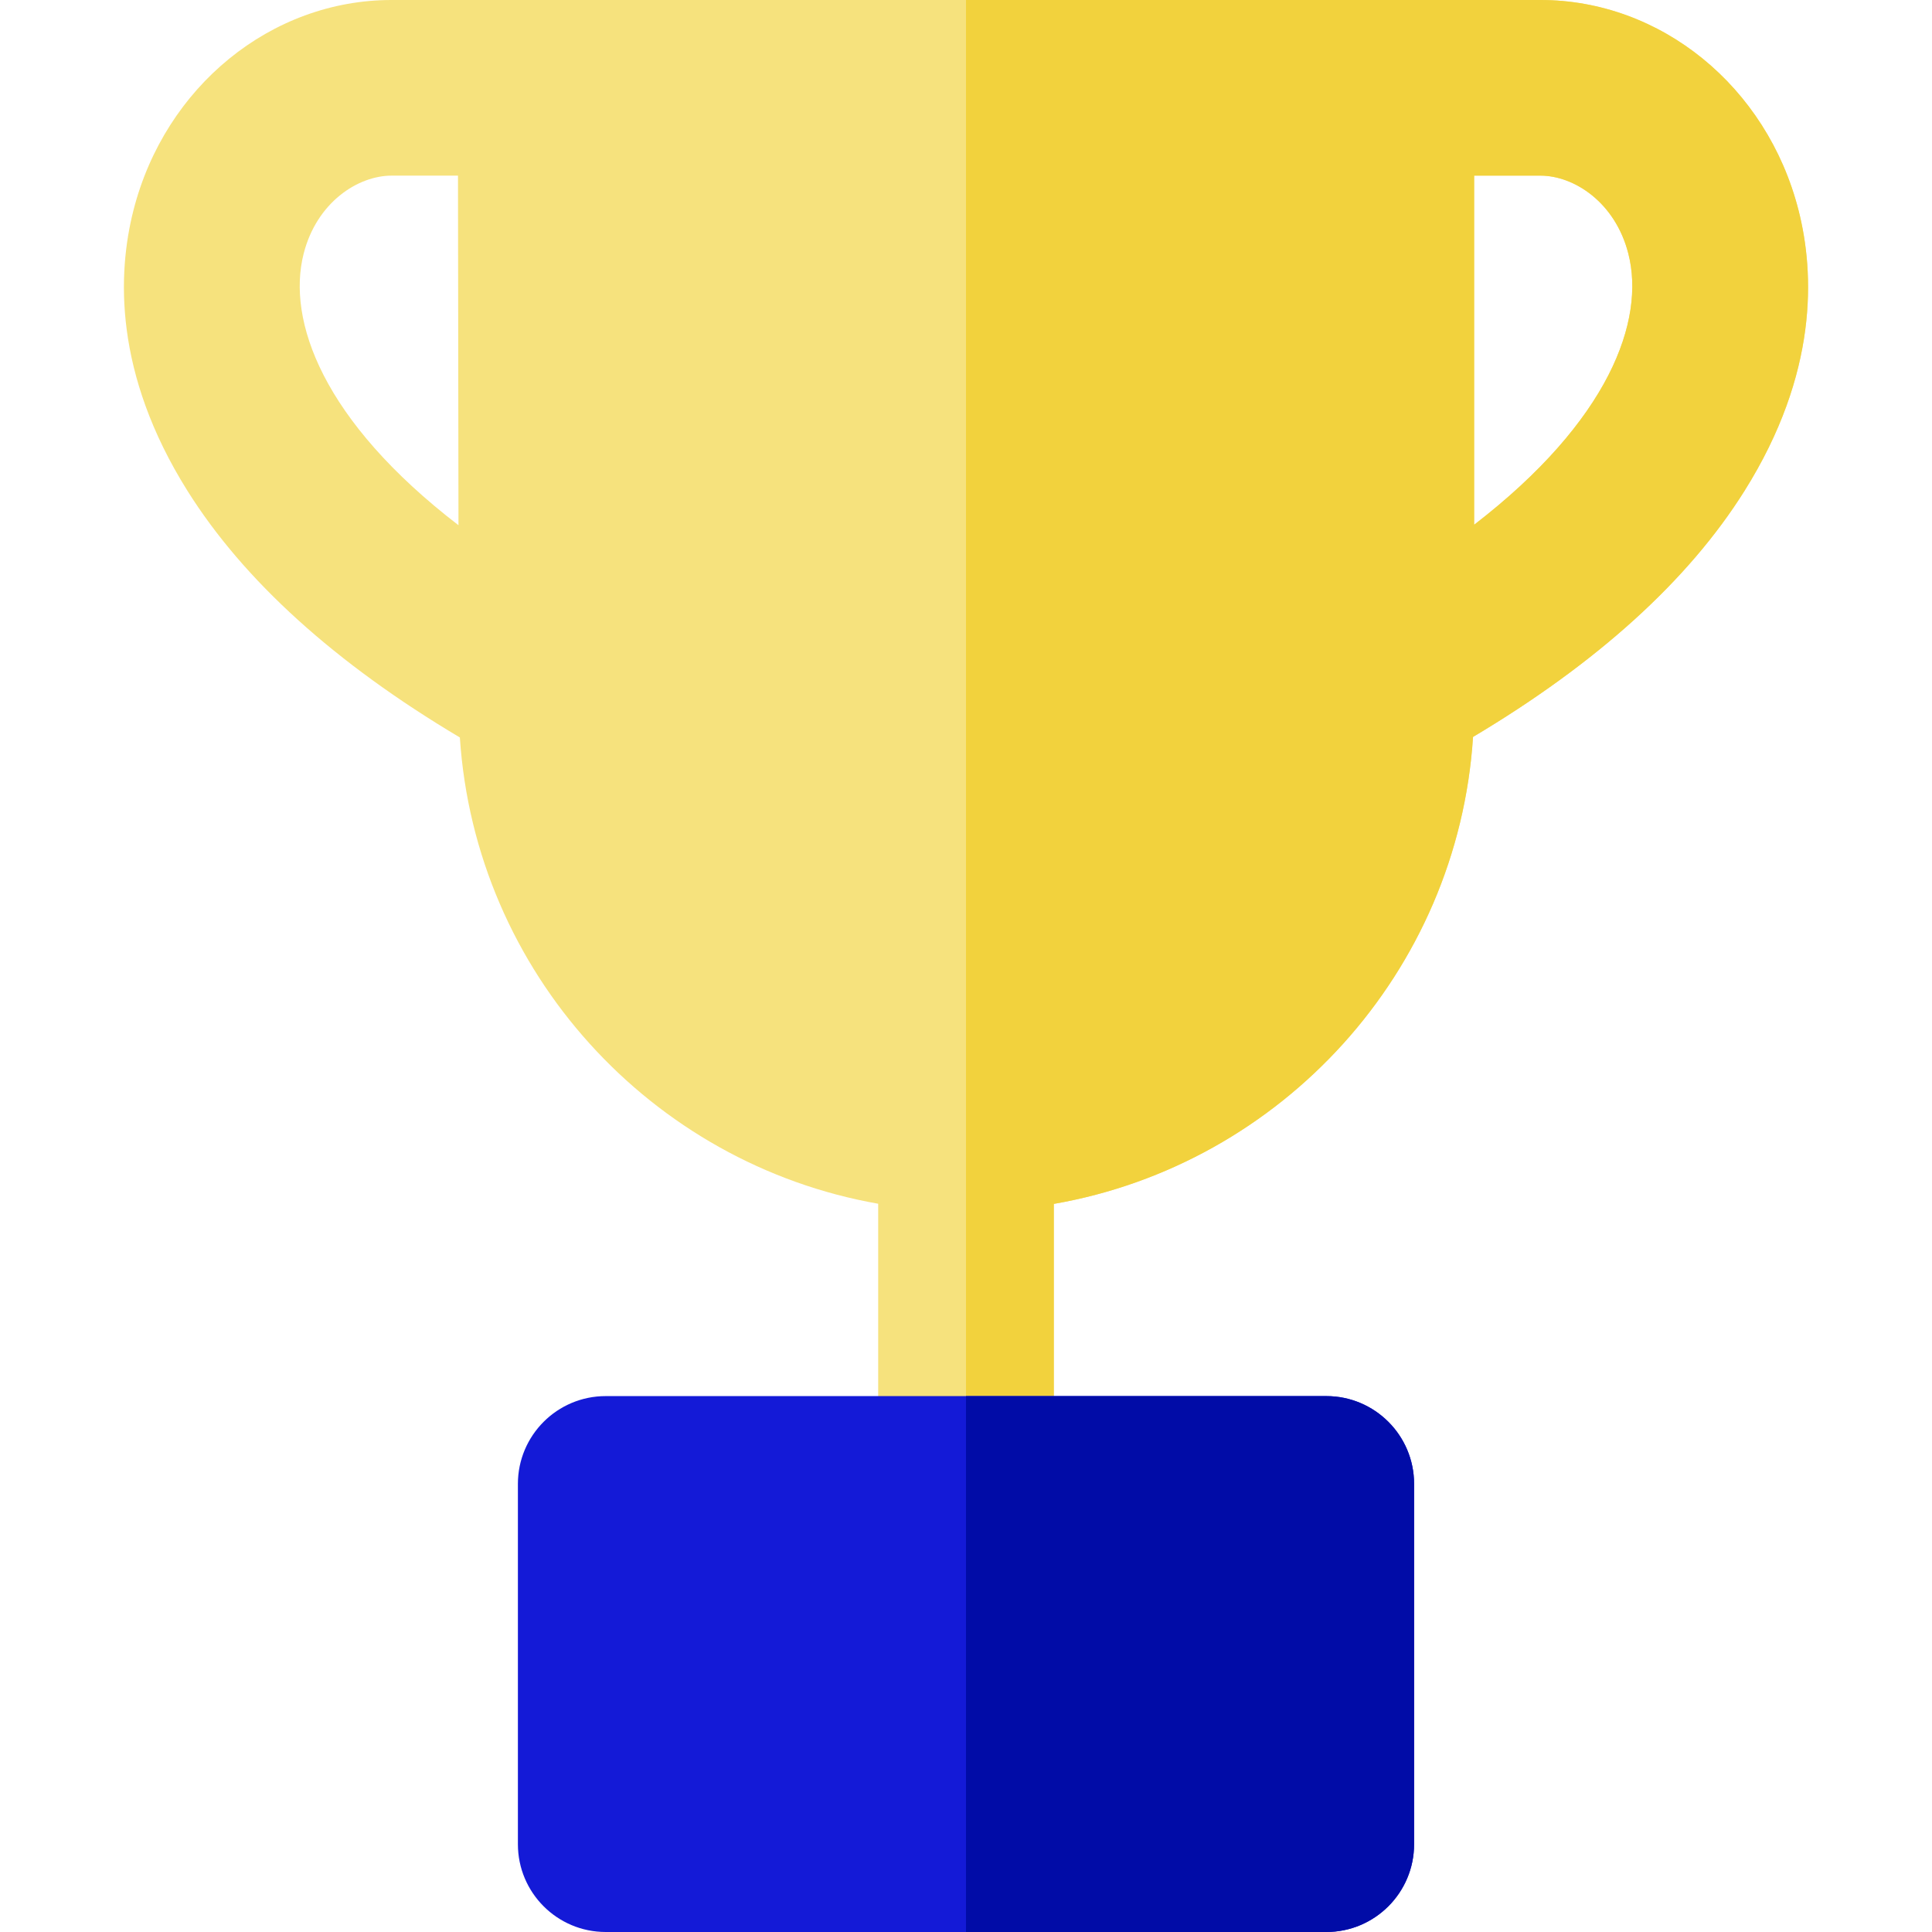
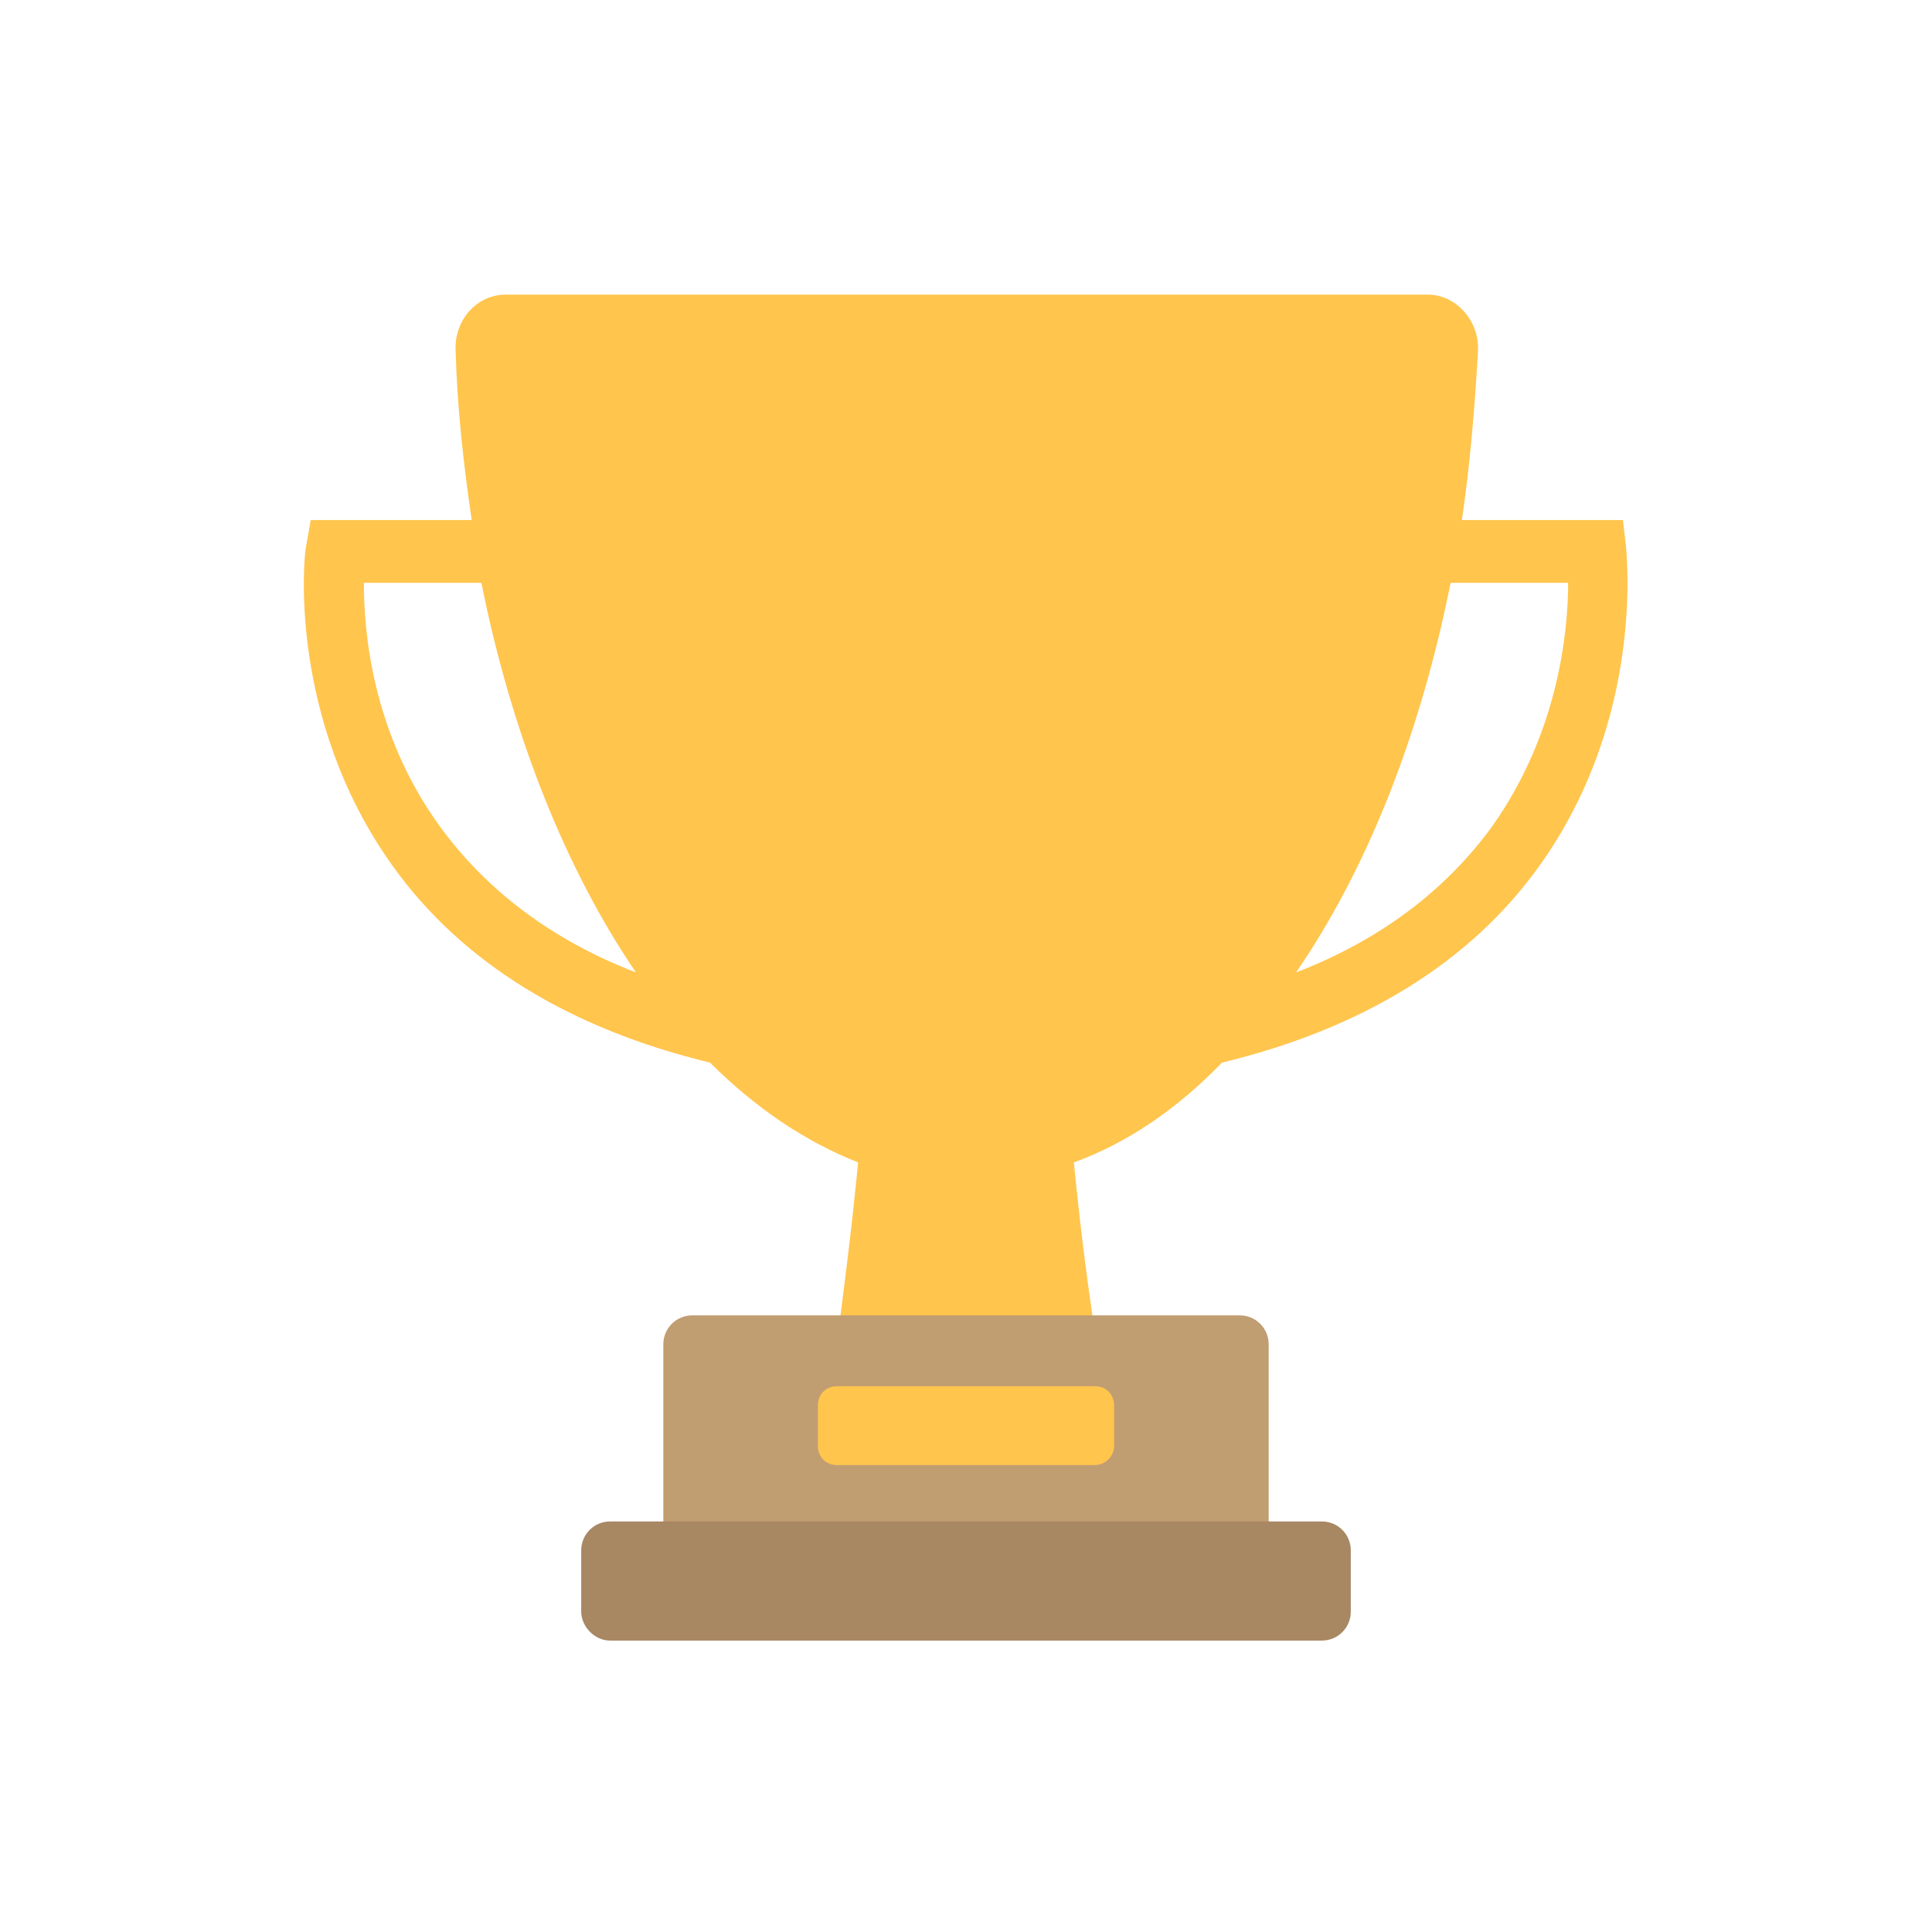
- <svg xmlns="http://www.w3.org/2000/svg" height="256px" width="256px" version="1.1" id="Layer_1" viewBox="0 0 512.00 512.00" xml:space="preserve" fill="#000000" stroke="#000000" stroke-width="0.005">
-   <g id="SVGRepo_bgCarrier" stroke-width="0" />
-   <g id="SVGRepo_tracerCarrier" stroke-linecap="round" stroke-linejoin="round" stroke="#CCCCCC" stroke-width="6.144" />
-   <g id="SVGRepo_iconCarrier">
-     <path style="fill:#F6E27D;" d="M476.625,55.699C468.256,22.902,440.128,0,408.218,0h-0.016H367.39H144.61H103.8h-0.019 C71.873,0,43.743,22.902,35.375,55.696c-4.267,16.718-5.249,43.19,14.291,74.356c14.927,23.81,39.207,45.76,72.203,65.386 c4.091,62.186,50.634,112.966,110.857,123.567v74.248c0,12.853,10.418,23.273,23.273,23.273c12.851,0,23.273-10.42,23.273-23.273 v-74.206c60.379-10.51,107.061-61.414,111.096-123.75c32.875-19.588,57.069-41.491,71.961-65.243 C481.874,98.889,480.891,72.419,476.625,55.699z M80.476,67.204c3.461-13.565,14.342-20.658,23.313-20.658h0.003h17.579l0.13,92.643 C85.513,111.523,75.943,84.975,80.476,67.204z M390.665,139.064V46.545h17.546h0.003c8.966,0,19.852,7.095,23.311,20.662 C436.053,84.949,426.519,111.442,390.665,139.064z" />
-     <path style="fill:#F2D23D;" d="M476.625,55.699C468.256,22.902,440.128,0,408.218,0h-0.016H367.39H256.001v369.98h23.273v-50.933 c60.379-10.51,107.061-61.414,111.096-123.75c32.875-19.588,57.069-41.491,71.961-65.243 C481.874,98.889,480.891,72.419,476.625,55.699z M390.665,139.064V46.545h17.546h0.003c8.966,0,19.852,7.095,23.311,20.662 C436.053,84.949,426.519,111.442,390.665,139.064z" />
-     <path style="fill:#141ad7;" d="M351.476,369.98H160.522c-12.854,0-23.273,10.42-23.273,23.273v95.474 c0,12.854,10.418,23.273,23.273,23.273h190.954c12.851,0,23.273-10.418,23.273-23.273v-95.474 C374.749,380.4,364.328,369.98,351.476,369.98z" />
-     <path style="fill:#010ca7;" d="M351.476,369.98h-95.476V512h95.476c12.851,0,23.273-10.418,23.273-23.273v-95.474 C374.749,380.4,364.328,369.98,351.476,369.98z" />
+ <svg xmlns="http://www.w3.org/2000/svg" width="128" height="128" viewBox="0 0 120 120" id="Layer_1" version="1.1" xml:space="preserve">
+   <g id="element_8a5ad547">
+     <path style="fill:#FFC54D" d="M101,34l-0.2-1.7h-10c0.5-3.4,0.8-6.9,1-10.5c0.1-1.9-1.4-3.5-3.1-3.5H31.4c-1.8,0-3.2,1.6-3.1,3.5   c0.1,3.6,0.5,7.1,1,10.5h-10L19,34c-0.1,0.4-1.2,10.6,5.4,19.8c4.3,6,11,10.1,19.7,12.2c2.8,2.8,5.9,4.9,9.2,6.2   c-0.4,4.1-0.9,8.1-1.4,11.8h16.3c-0.6-3.8-1.1-7.7-1.5-11.8c3.3-1.2,6.4-3.3,9.2-6.2c8.7-2.1,15.4-6.2,19.7-12.2   C102.2,44.6,101,34.4,101,34z M27.3,51.3c-4.2-5.8-4.7-12.1-4.7-15.1h7.3c1.9,9.5,5.3,17.9,9.6,24.2C34.3,58.4,30.2,55.3,27.3,51.3   z M92.7,51.3c-2.9,4-7,7.1-12.2,9.1c4.4-6.4,7.7-14.7,9.6-24.2h7.3C97.4,39.2,96.8,45.5,92.7,51.3z" id="element_b376b2c9" />
+     <path style="fill:#C19D72" d="M77,98.1H43c-1,0-1.8-0.8-1.8-1.8V83.5c0-1,0.8-1.8,1.8-1.8h34c1,0,1.8,0.8,1.8,1.8v12.8   C78.8,97.3,78,98.1,77,98.1z" id="element_60b76125" />
+     <path style="fill:#A88763" d="M37.9,101.9h44.2c1,0,1.8-0.8,1.8-1.8v-3.8c0-1-0.8-1.8-1.8-1.8H37.9c-1,0-1.8,0.8-1.8,1.8v3.8   C36.1,101,36.9,101.9,37.9,101.9z" id="element_c4df1043" />
+     <path style="fill:#FFC54D" d="M68,91H52c-0.7,0-1.2-0.5-1.2-1.2v-2.5c0-0.7,0.5-1.2,1.2-1.2h16c0.7,0,1.2,0.5,1.2,1.2v2.5   C69.2,90.5,68.6,91,68,91z" id="element_63504e5b" />
  </g>
</svg>
